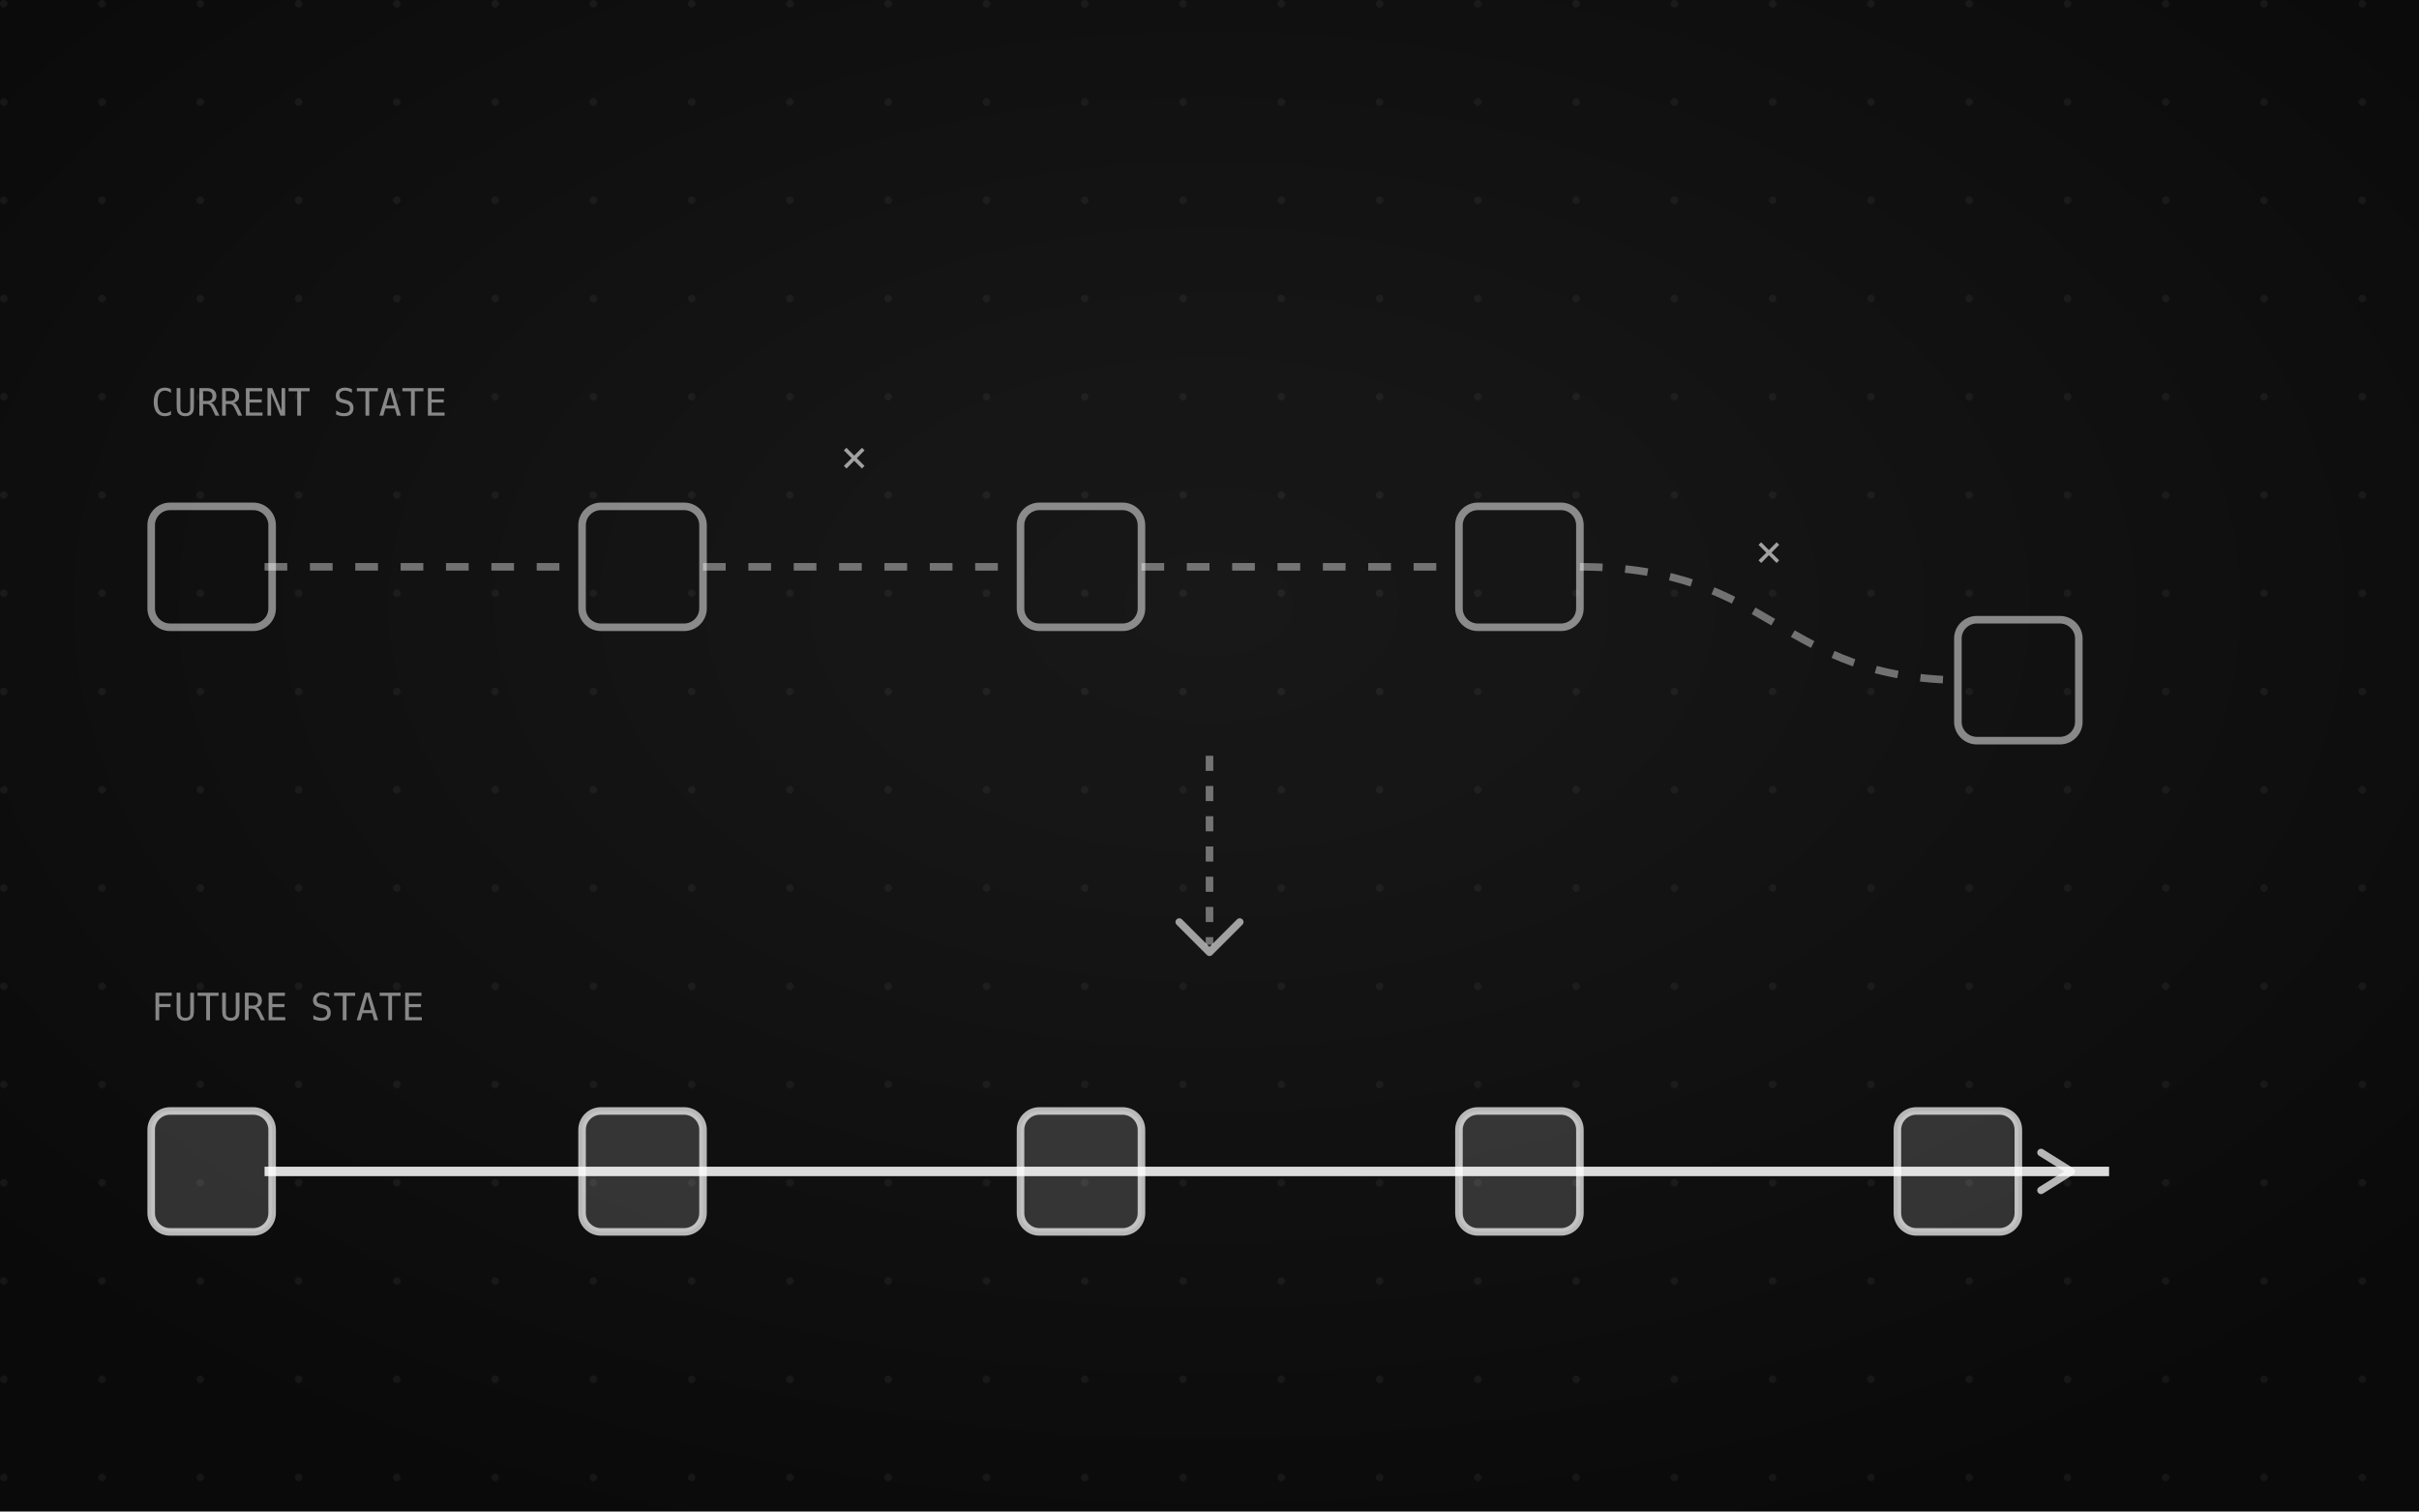
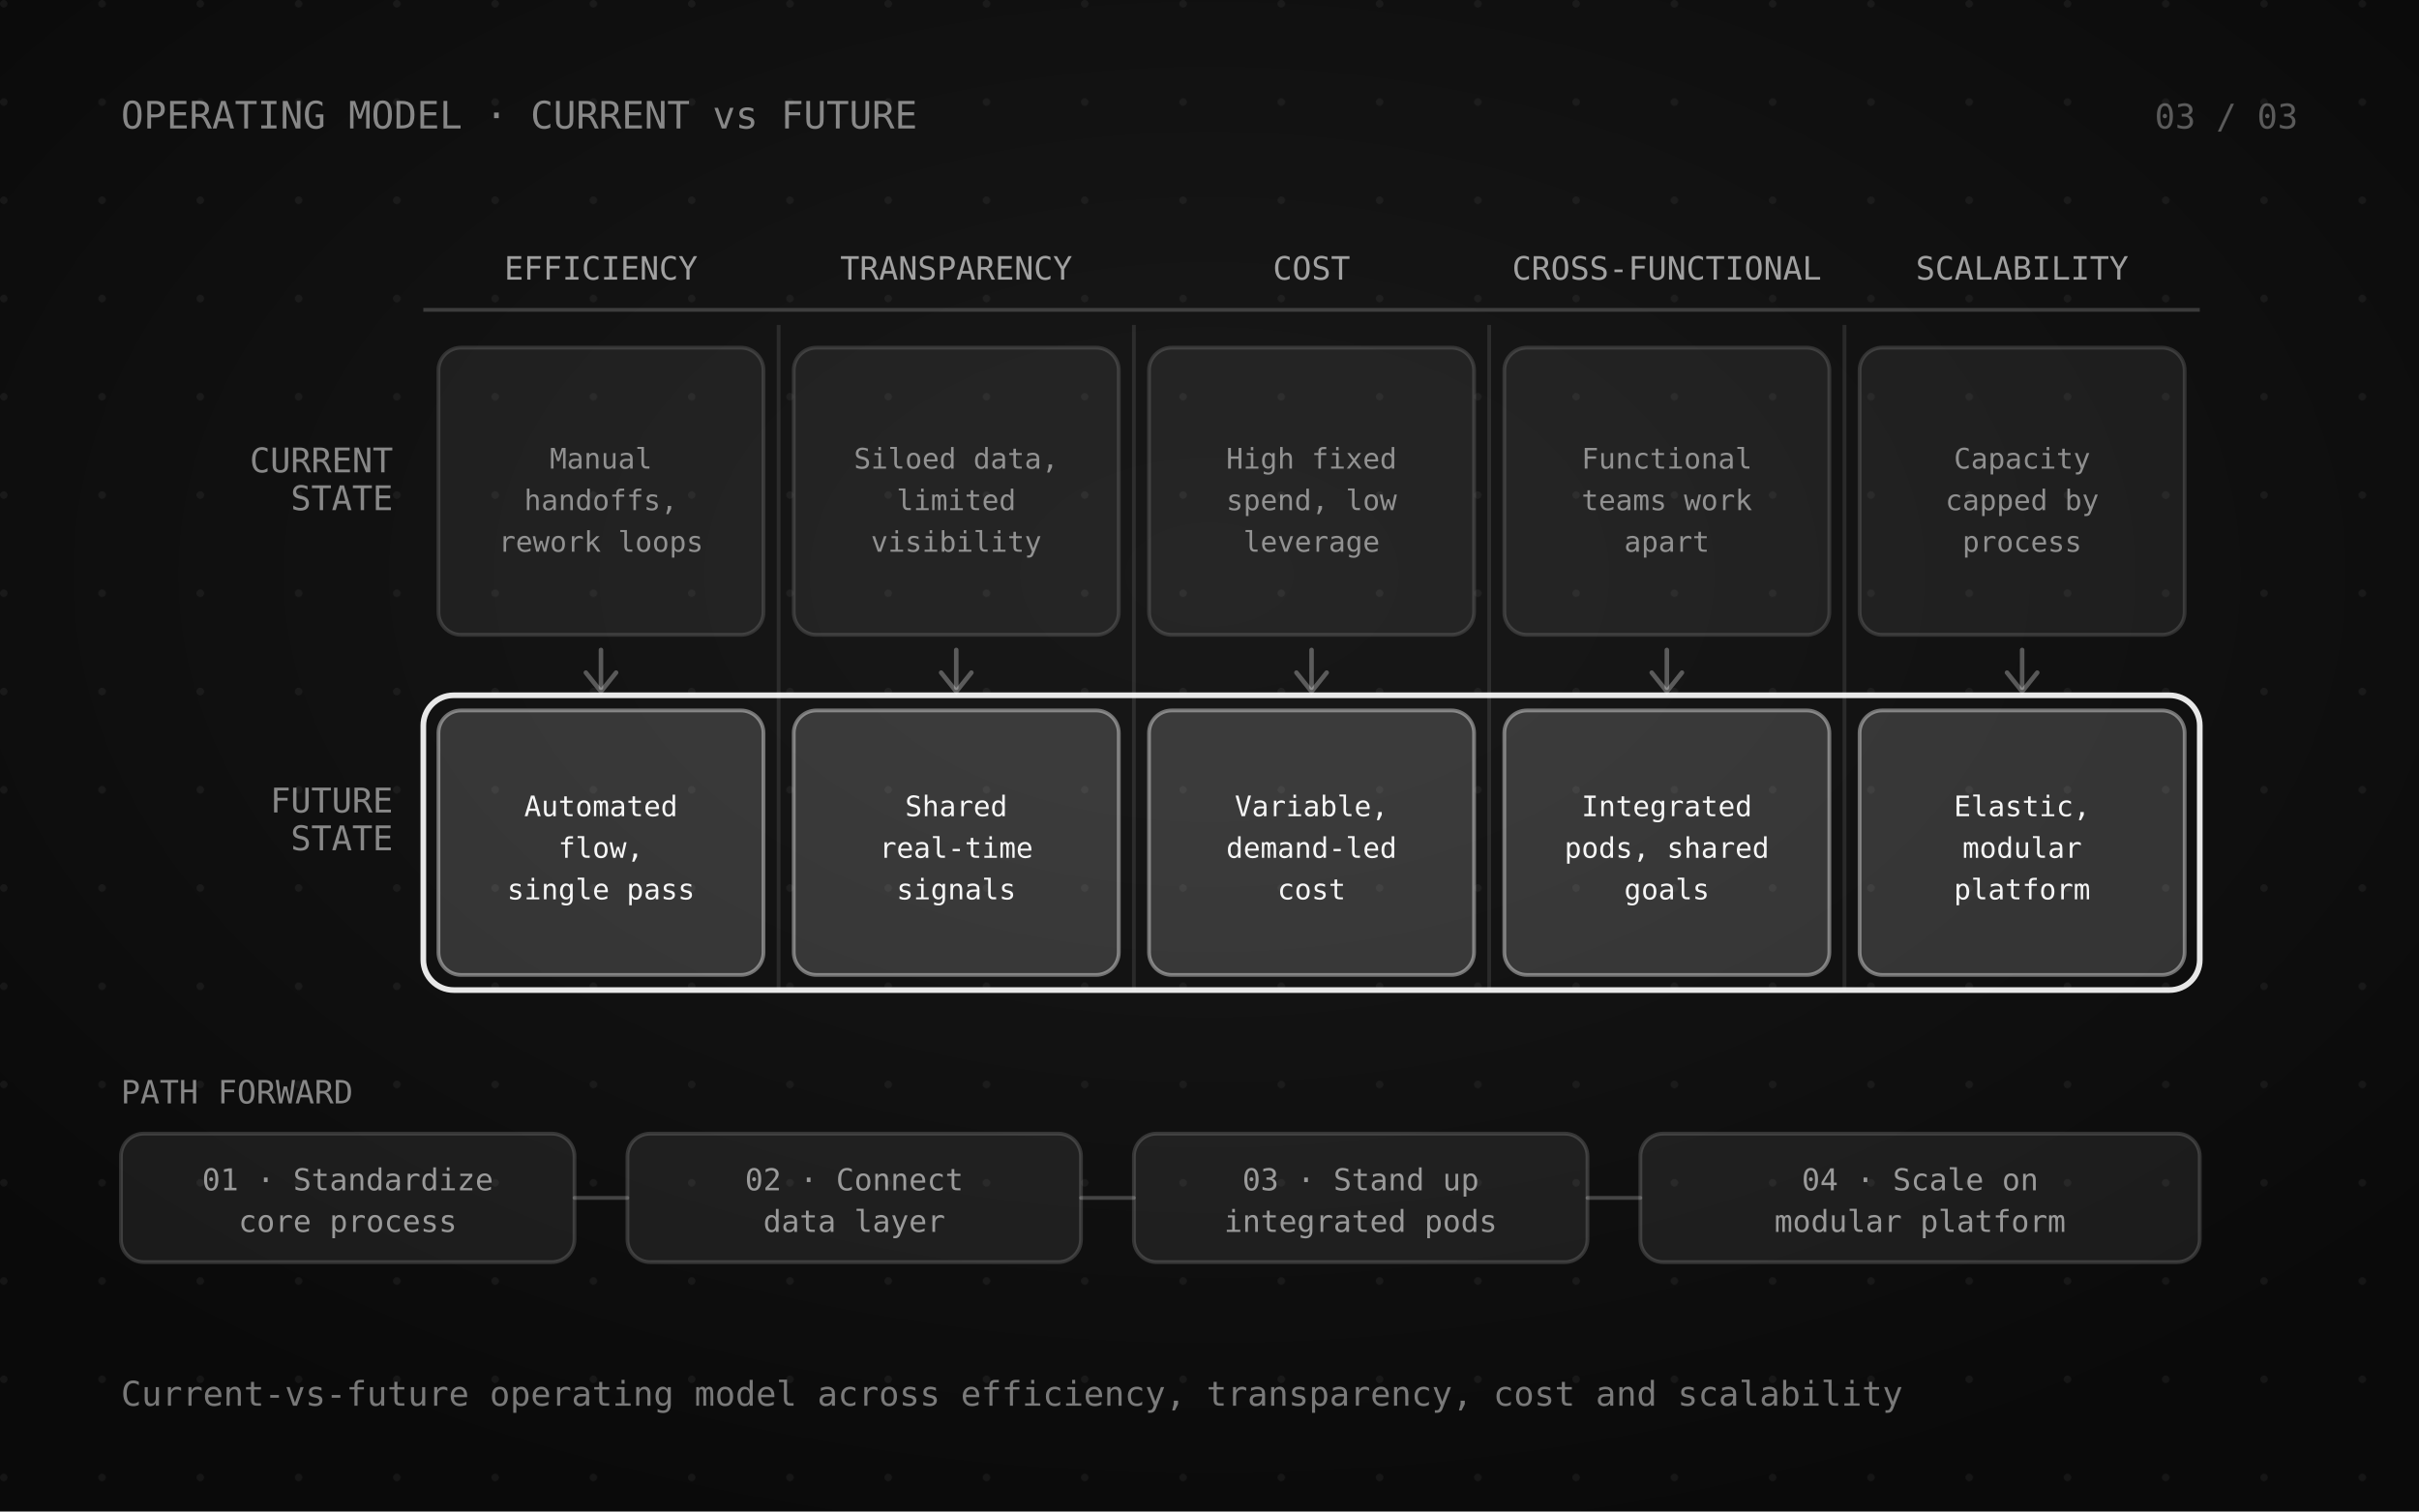
- <svg xmlns="http://www.w3.org/2000/svg" viewBox="0 0 640 400" role="img" aria-label="Current-state versus future-state end-to-end process maps">
+ <svg xmlns="http://www.w3.org/2000/svg" viewBox="0 0 640 400" role="img" aria-label="Future-state operating model: current versus future state compared across five operating dimensions, with a path-forward action strip emphasizing the future-state row">
  <defs>
-     <pattern id="cs3" width="26" height="26" patternUnits="userSpaceOnUse">
+     <pattern id="g" width="26" height="26" patternUnits="userSpaceOnUse">
      <circle cx="1" cy="1" r="1" fill="#fff" fill-opacity="0.05" />
    </pattern>
-     <radialGradient id="cs3v" cx="50%" cy="40%" r="66%">
+     <radialGradient id="gv" cx="50%" cy="38%" r="66%">
      <stop offset="0%" stop-color="#fff" stop-opacity="0.06" />
      <stop offset="100%" stop-color="#fff" stop-opacity="0" />
    </radialGradient>
  </defs>
  <rect width="640" height="400" fill="#0a0a0a" />
-   <rect width="640" height="400" fill="url(#cs3)" />
-   <rect width="640" height="400" fill="url(#cs3v)" />
-   <g font-family="'JetBrains Mono',monospace" font-size="10" fill="#fff" fill-opacity="0.5">
-     <text x="40" y="110">CURRENT STATE</text>
-     <text x="40" y="270">FUTURE STATE</text>
+   <rect width="640" height="400" fill="url(#g)" />
+   <rect width="640" height="400" fill="url(#gv)" />
+   <text x="32" y="34" font-family="'JetBrains Mono',monospace" font-size="10" fill="#fff" fill-opacity="0.5">OPERATING MODEL · CURRENT vs FUTURE</text>
+   <text x="608" y="34" text-anchor="end" font-family="'JetBrains Mono',monospace" font-size="9" fill="#fff" fill-opacity="0.32">03 / 03</text>
+   <g font-family="'JetBrains Mono',monospace" font-size="8.5" fill="#fff" fill-opacity="0.6" text-anchor="middle">
+     <text x="159" y="74">EFFICIENCY</text>
+     <text x="253" y="74">TRANSPARENCY</text>
+     <text x="347" y="74">COST</text>
+     <text x="441" y="74">CROSS-FUNCTIONAL</text>
+     <text x="535" y="74">SCALABILITY</text>
  </g>
-   <g stroke="#fff" stroke-opacity="0.4" stroke-width="2" fill="none">
-     <path d="M70 150 H150 M186 150 H266 M302 150 H382" stroke-dasharray="6 6" />
-     <path d="M418 150 C 470 150, 470 180, 520 180" stroke-dasharray="6 6" />
+   <line x1="112" y1="82" x2="582" y2="82" stroke="#fff" stroke-opacity="0.18" stroke-width="1" />
+   <g stroke="#fff" stroke-opacity="0.1" stroke-width="1">
+     <line x1="206" y1="86" x2="206" y2="262" />
+     <line x1="300" y1="86" x2="300" y2="262" />
+     <line x1="394" y1="86" x2="394" y2="262" />
+     <line x1="488" y1="86" x2="488" y2="262" />
  </g>
-   <g fill="none" stroke="#fff" stroke-opacity="0.5" stroke-width="2">
-     <rect x="40" y="134" width="32" height="32" rx="5" />
-     <rect x="154" y="134" width="32" height="32" rx="5" />
-     <rect x="270" y="134" width="32" height="32" rx="5" />
-     <rect x="386" y="134" width="32" height="32" rx="5" />
-     <rect x="518" y="164" width="32" height="32" rx="5" />
+   <g font-family="'JetBrains Mono',monospace" font-size="9" fill="#fff" fill-opacity="0.5" text-anchor="end">
+     <text x="104" y="125">CURRENT</text>
+     <text x="104" y="135">STATE</text>
+     <text x="104" y="215">FUTURE</text>
+     <text x="104" y="225">STATE</text>
  </g>
-   <g fill="#fff" fill-opacity="0.6" font-family="'JetBrains Mono',monospace" font-size="12" text-anchor="middle">
-     <text x="226" y="125">×</text>
-     <text x="468" y="150">×</text>
+   <g font-family="'JetBrains Mono',monospace" font-size="7.5" fill="#fff" fill-opacity="0.5" text-anchor="middle">
+     <rect x="116" y="92" width="86" height="76" rx="6" fill="#fff" fill-opacity="0.06" stroke="#fff" stroke-opacity="0.14" stroke-width="1" />
+     <text x="159" y="124">Manual</text>
+     <text x="159" y="135">handoffs,</text>
+     <text x="159" y="146">rework loops</text>
+     <rect x="210" y="92" width="86" height="76" rx="6" fill="#fff" fill-opacity="0.06" stroke="#fff" stroke-opacity="0.14" stroke-width="1" />
+     <text x="253" y="124">Siloed data,</text>
+     <text x="253" y="135">limited</text>
+     <text x="253" y="146">visibility</text>
+     <rect x="304" y="92" width="86" height="76" rx="6" fill="#fff" fill-opacity="0.06" stroke="#fff" stroke-opacity="0.14" stroke-width="1" />
+     <text x="347" y="124">High fixed</text>
+     <text x="347" y="135">spend, low</text>
+     <text x="347" y="146">leverage</text>
+     <rect x="398" y="92" width="86" height="76" rx="6" fill="#fff" fill-opacity="0.06" stroke="#fff" stroke-opacity="0.14" stroke-width="1" />
+     <text x="441" y="124">Functional</text>
+     <text x="441" y="135">teams work</text>
+     <text x="441" y="146">apart</text>
+     <rect x="492" y="92" width="86" height="76" rx="6" fill="#fff" fill-opacity="0.06" stroke="#fff" stroke-opacity="0.14" stroke-width="1" />
+     <text x="535" y="124">Capacity</text>
+     <text x="535" y="135">capped by</text>
+     <text x="535" y="146">process</text>
  </g>
-   <path d="M70 310 H558" stroke="#fff" stroke-opacity="0.85" stroke-width="2.5" />
-   <g fill="#fff" fill-opacity="0.16" stroke="#fff" stroke-opacity="0.7" stroke-width="2">
-     <rect x="40" y="294" width="32" height="32" rx="5" />
-     <rect x="154" y="294" width="32" height="32" rx="5" />
-     <rect x="270" y="294" width="32" height="32" rx="5" />
-     <rect x="386" y="294" width="32" height="32" rx="5" />
-     <rect x="502" y="294" width="32" height="32" rx="5" />
+   <g stroke="#fff" stroke-opacity="0.3" stroke-width="1.2" fill="none" stroke-linecap="round">
+     <path d="M159 172 L159 182" />
+     <path d="M155 178 L159 183 L163 178" />
+     <path d="M253 172 L253 182" />
+     <path d="M249 178 L253 183 L257 178" />
+     <path d="M347 172 L347 182" />
+     <path d="M343 178 L347 183 L351 178" />
+     <path d="M441 172 L441 182" />
+     <path d="M437 178 L441 183 L445 178" />
+     <path d="M535 172 L535 182" />
+     <path d="M531 178 L535 183 L539 178" />
  </g>
-   <path d="M548 310 l-8 -5 m8 5 l-8 5" stroke="#fff" stroke-opacity="0.7" stroke-width="2" fill="none" stroke-linecap="round" stroke-linejoin="round" />
-   <path d="M320 200 V250" stroke="#fff" stroke-opacity="0.4" stroke-width="2" stroke-dasharray="4 4" />
-   <path d="M312 244 l8 8 8 -8" stroke="#fff" stroke-opacity="0.6" stroke-width="2" fill="none" stroke-linecap="round" stroke-linejoin="round" />
+   <rect x="112" y="184" width="470" height="78" rx="8" fill="none" stroke="#fff" stroke-opacity="0.9" stroke-width="1.5" />
+   <g font-family="'JetBrains Mono',monospace" font-size="7.5" fill="#fff" fill-opacity="0.95" text-anchor="middle">
+     <rect x="116" y="188" width="86" height="70" rx="6" fill="#fff" fill-opacity="0.16" stroke="#fff" stroke-opacity="0.4" stroke-width="1" />
+     <text x="159" y="216">Automated</text>
+     <text x="159" y="227">flow,</text>
+     <text x="159" y="238">single pass</text>
+     <rect x="210" y="188" width="86" height="70" rx="6" fill="#fff" fill-opacity="0.16" stroke="#fff" stroke-opacity="0.4" stroke-width="1" />
+     <text x="253" y="216">Shared</text>
+     <text x="253" y="227">real-time</text>
+     <text x="253" y="238">signals</text>
+     <rect x="304" y="188" width="86" height="70" rx="6" fill="#fff" fill-opacity="0.16" stroke="#fff" stroke-opacity="0.4" stroke-width="1" />
+     <text x="347" y="216">Variable,</text>
+     <text x="347" y="227">demand-led</text>
+     <text x="347" y="238">cost</text>
+     <rect x="398" y="188" width="86" height="70" rx="6" fill="#fff" fill-opacity="0.16" stroke="#fff" stroke-opacity="0.4" stroke-width="1" />
+     <text x="441" y="216">Integrated</text>
+     <text x="441" y="227">pods, shared</text>
+     <text x="441" y="238">goals</text>
+     <rect x="492" y="188" width="86" height="70" rx="6" fill="#fff" fill-opacity="0.16" stroke="#fff" stroke-opacity="0.4" stroke-width="1" />
+     <text x="535" y="216">Elastic,</text>
+     <text x="535" y="227">modular</text>
+     <text x="535" y="238">platform</text>
+   </g>
+   <text x="32" y="292" font-family="'JetBrains Mono',monospace" font-size="8.5" fill="#fff" fill-opacity="0.5">PATH FORWARD</text>
+   <g font-family="'JetBrains Mono',monospace" font-size="8" fill="#fff" fill-opacity="0.55" text-anchor="middle">
+     <rect x="32" y="300" width="120" height="34" rx="6" fill="#fff" fill-opacity="0.07" stroke="#fff" stroke-opacity="0.16" stroke-width="1" />
+     <text x="92" y="315">01 · Standardize</text>
+     <text x="92" y="326">core process</text>
+     <rect x="166" y="300" width="120" height="34" rx="6" fill="#fff" fill-opacity="0.07" stroke="#fff" stroke-opacity="0.16" stroke-width="1" />
+     <text x="226" y="315">02 · Connect</text>
+     <text x="226" y="326">data layer</text>
+     <rect x="300" y="300" width="120" height="34" rx="6" fill="#fff" fill-opacity="0.07" stroke="#fff" stroke-opacity="0.16" stroke-width="1" />
+     <text x="360" y="315">03 · Stand up</text>
+     <text x="360" y="326">integrated pods</text>
+     <rect x="434" y="300" width="148" height="34" rx="6" fill="#fff" fill-opacity="0.07" stroke="#fff" stroke-opacity="0.16" stroke-width="1" />
+     <text x="508" y="315">04 · Scale on</text>
+     <text x="508" y="326">modular platform</text>
+   </g>
+   <g stroke="#fff" stroke-opacity="0.22" stroke-width="1" stroke-linecap="round">
+     <line x1="152" y1="317" x2="166" y2="317" />
+     <line x1="286" y1="317" x2="300" y2="317" />
+     <line x1="420" y1="317" x2="434" y2="317" />
+   </g>
+   <text x="32" y="372" font-family="'JetBrains Mono',monospace" font-size="9" fill="#fff" fill-opacity="0.45">Current-vs-future operating model across efficiency, transparency, cost and scalability</text>
</svg>
